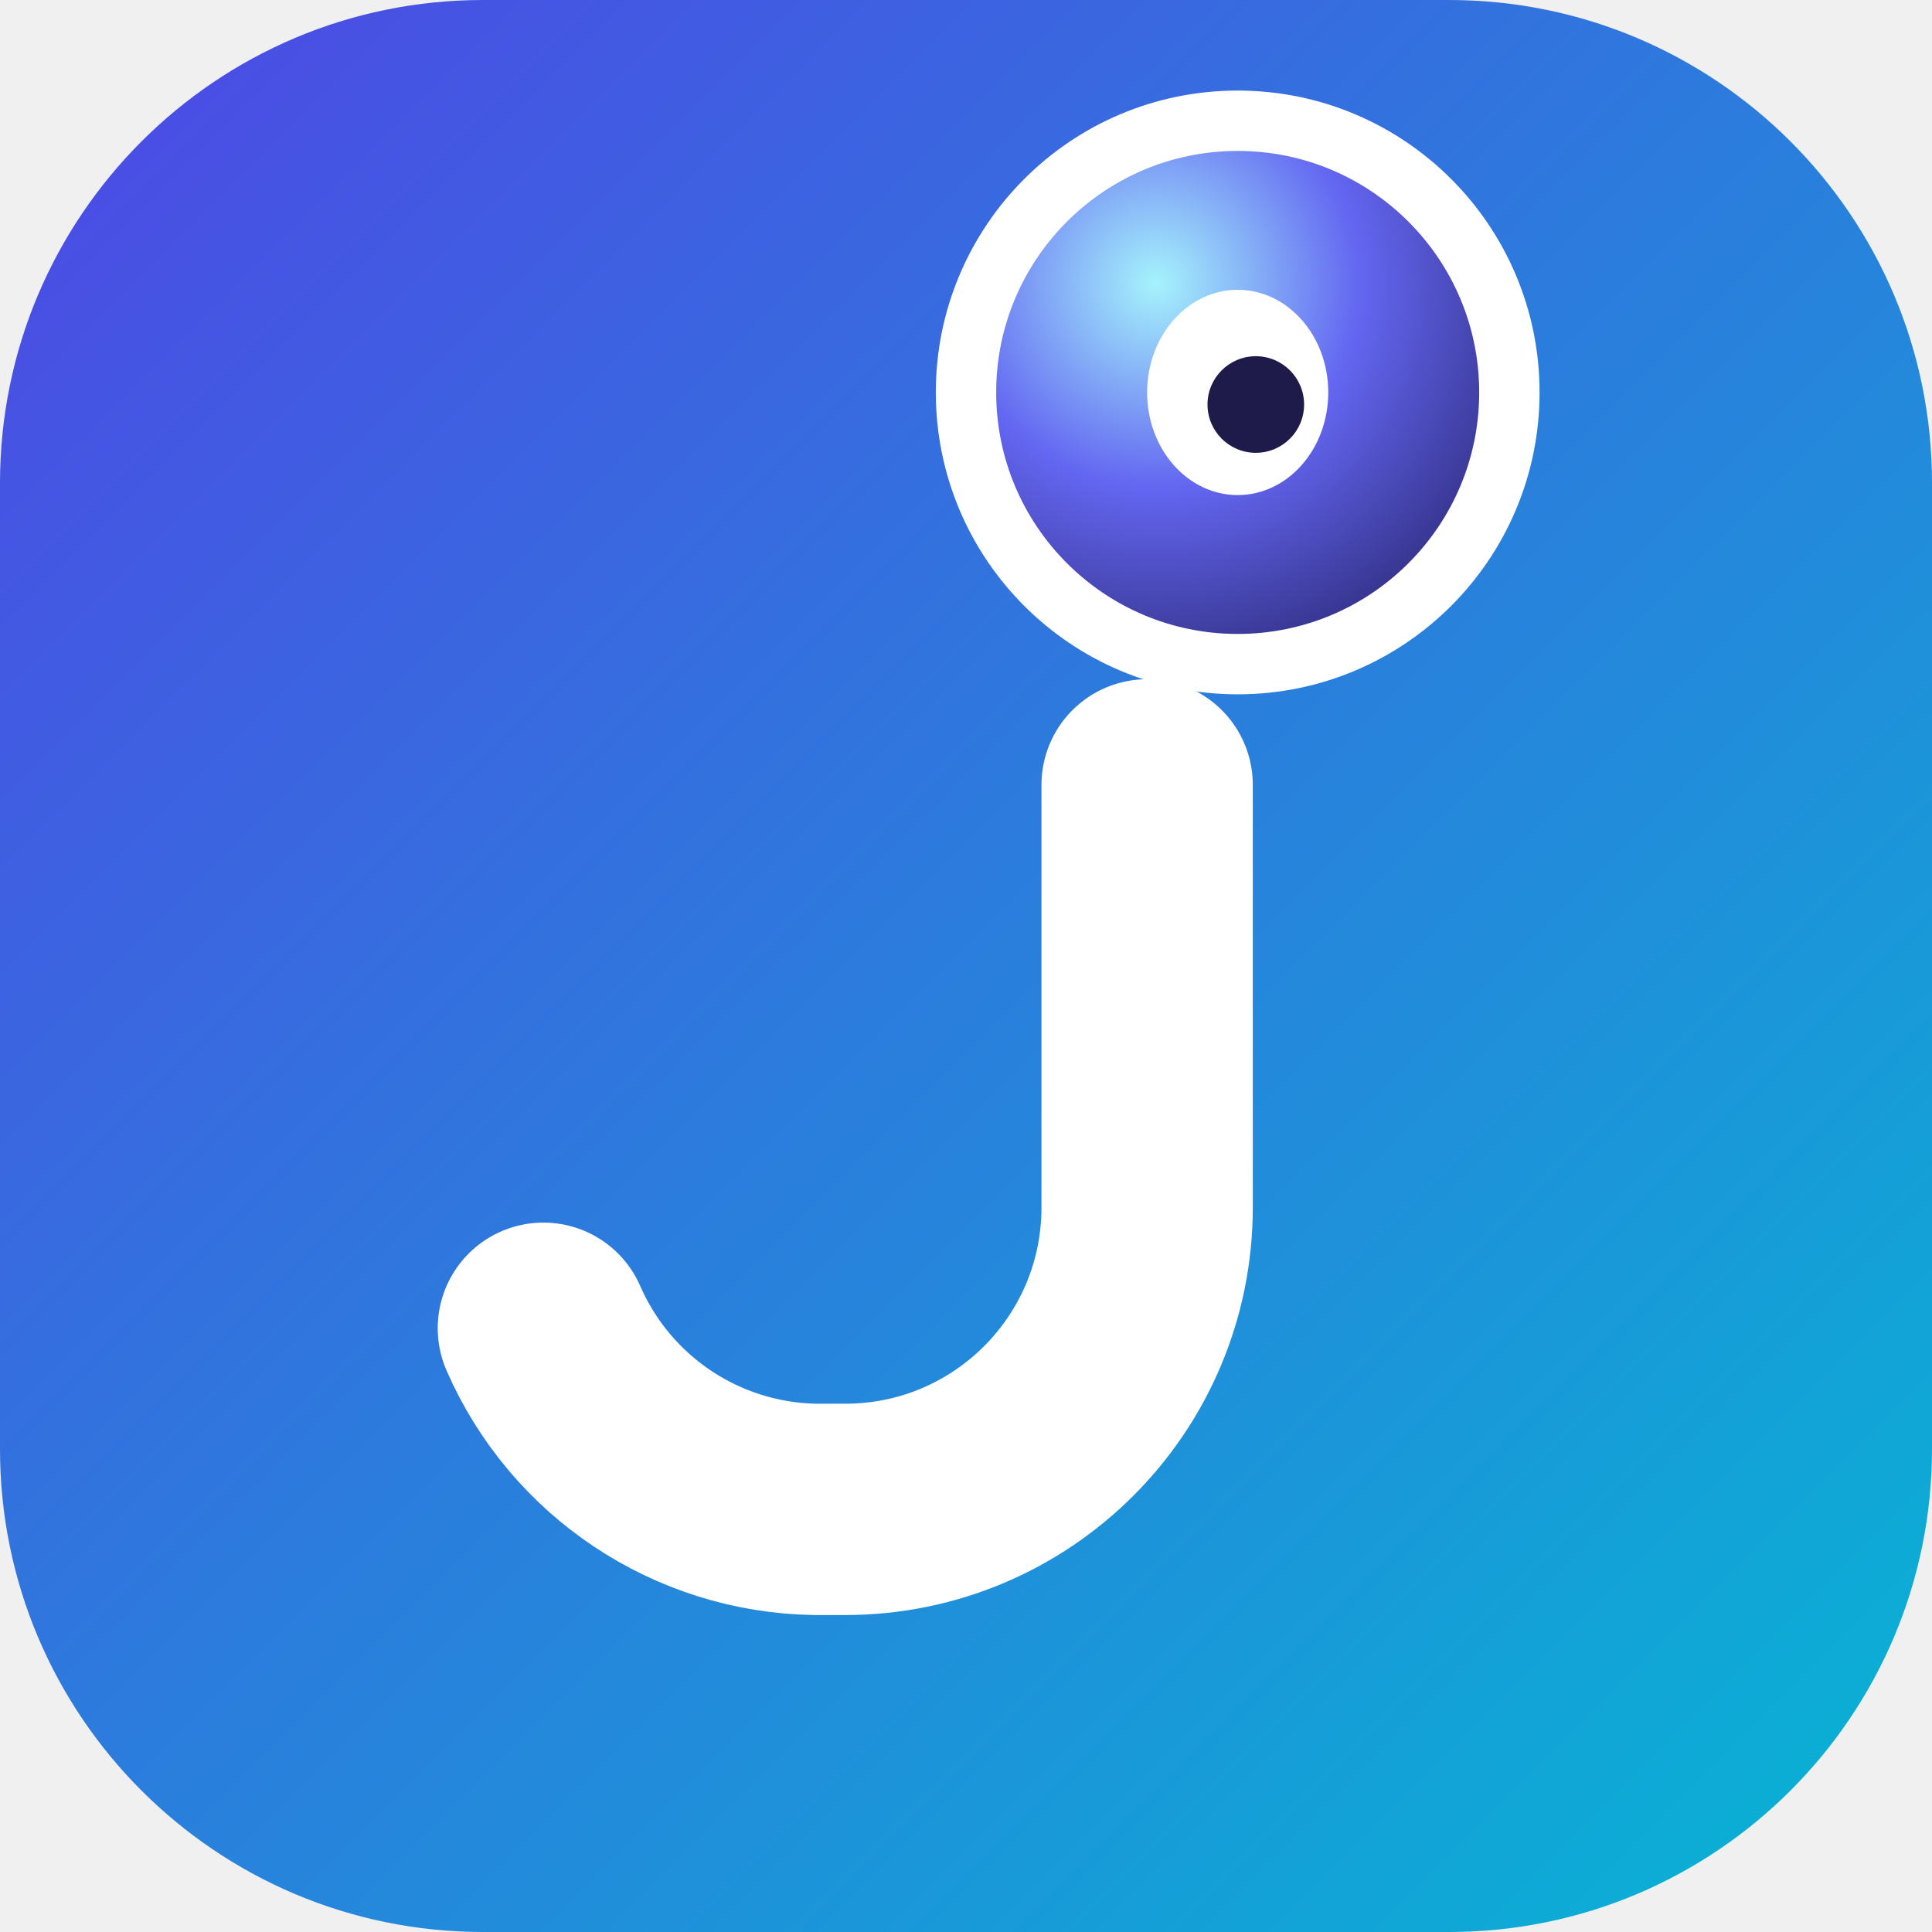
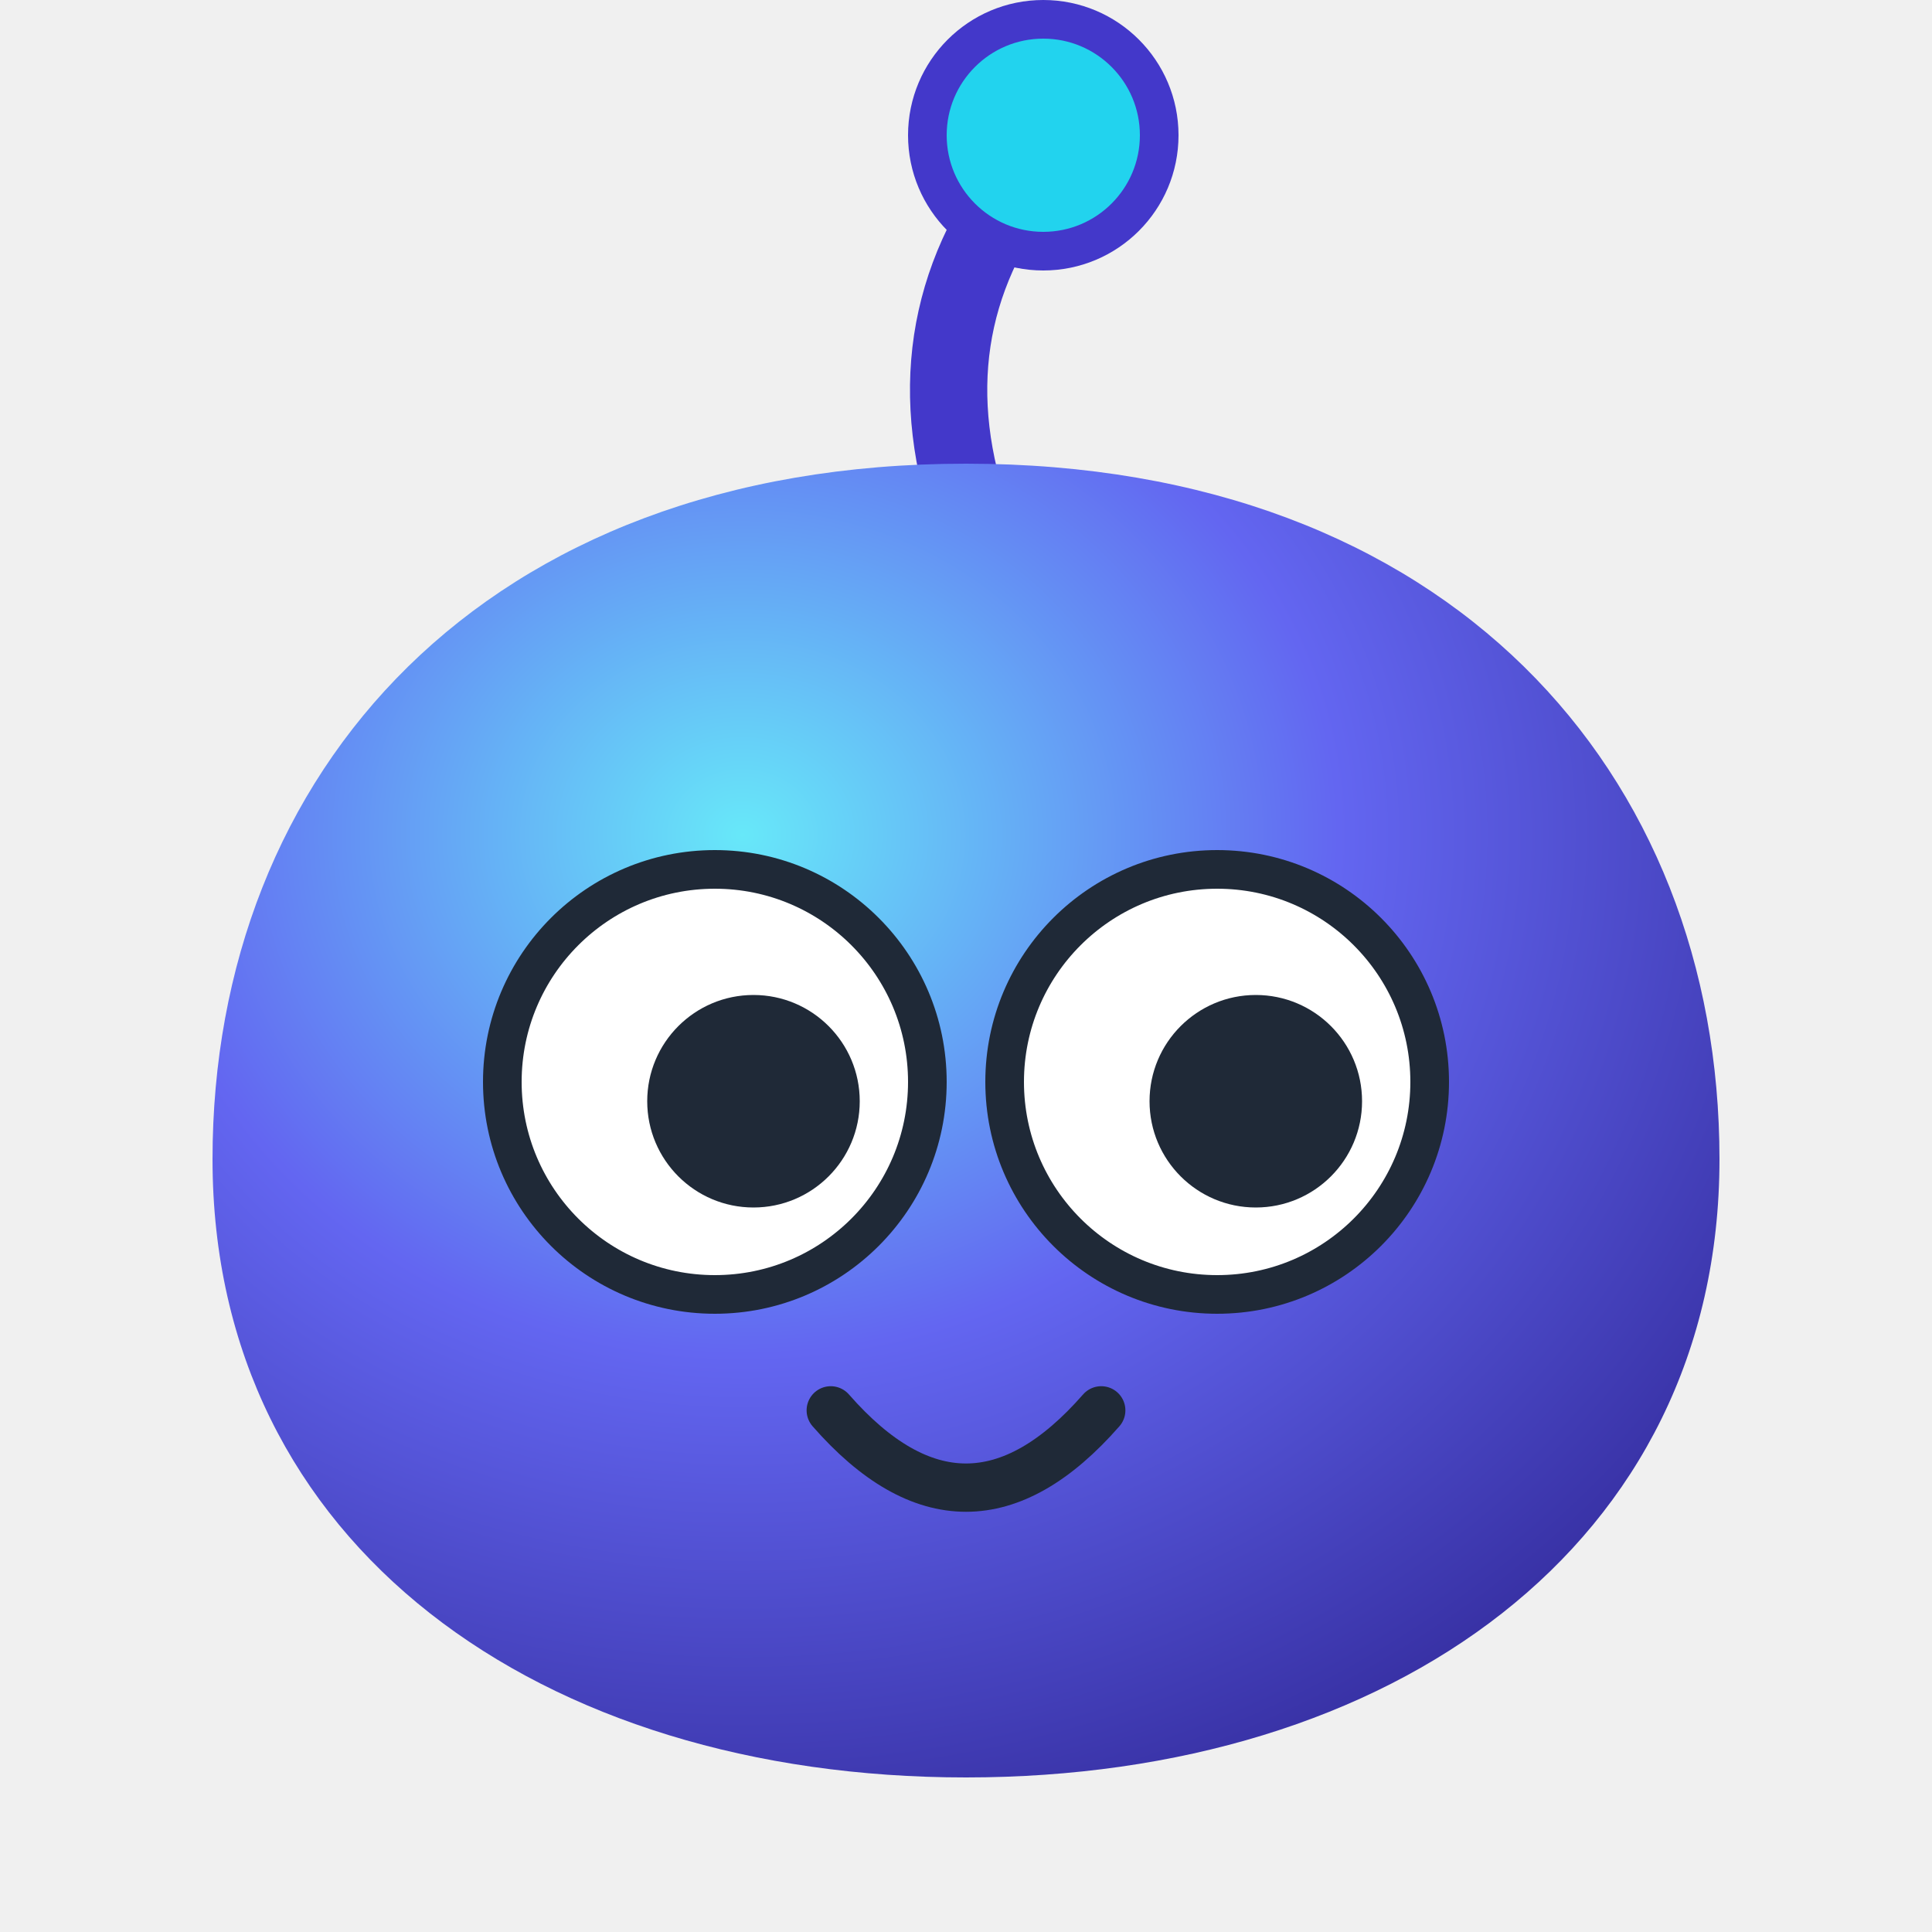
- <svg xmlns="http://www.w3.org/2000/svg" viewBox="0 0 64 64">
+ <svg xmlns="http://www.w3.org/2000/svg" viewBox="0 0 100 100">
  <defs>
-     <linearGradient id="t" x1="0" y1="0" x2="1" y2="1">
-       <stop offset="0" stop-color="#4f46e5" />
-       <stop offset="1" stop-color="#06b6d4" />
-     </linearGradient>
-     <radialGradient id="o" cx="35%" cy="30%" r="75%">
-       <stop offset="0" stop-color="#a5f3fc" />
+     <radialGradient id="b" cx="35%" cy="28%" r="80%">
+       <stop offset="0" stop-color="#67e8f9" />
      <stop offset=".5" stop-color="#6366f1" />
-       <stop offset="1" stop-color="#312e81" />
+       <stop offset="1" stop-color="#3730a3" />
    </radialGradient>
  </defs>
-   <rect width="64" height="64" rx="16" fill="url(#t)" />
-   <path d="M38 26 V40 a10 10 0 0 1 -10 10 h-1 a10 10 0 0 1 -9 -6" fill="none" stroke="#fff" stroke-width="7" stroke-linecap="round" />
-   <circle cx="41" cy="13" r="9" fill="url(#o)" stroke="#fff" stroke-width="2" />
-   <ellipse cx="41" cy="13" rx="3" ry="3.4" fill="#fff" />
-   <circle cx="41.6" cy="13.4" r="1.6" fill="#1e1b4b" />
+   <path d="M50 26 Q47 16 54 8" fill="none" stroke="#4338ca" stroke-width="4" stroke-linecap="round" />
+   <circle cx="54" cy="7" r="6" fill="#22d3ee" stroke="#4338ca" stroke-width="2" />
+   <path d="M50 24 C75 24 89 40 89 60 C89 80 72 92 50 92 C28 92 11 80 11 60 C11 40 25 24 50 24Z" fill="url(#b)" />
+   <circle cx="37" cy="56" r="11" fill="#fff" stroke="#1f2937" stroke-width="2" />
+   <circle cx="63" cy="56" r="11" fill="#fff" stroke="#1f2937" stroke-width="2" />
+   <circle cx="39" cy="57" r="5.5" fill="#1f2937" />
+   <circle cx="65" cy="57" r="5.5" fill="#1f2937" />
+   <path d="M43 73 Q50 81 57 73" fill="none" stroke="#1f2937" stroke-width="2.5" stroke-linecap="round" />
</svg>
